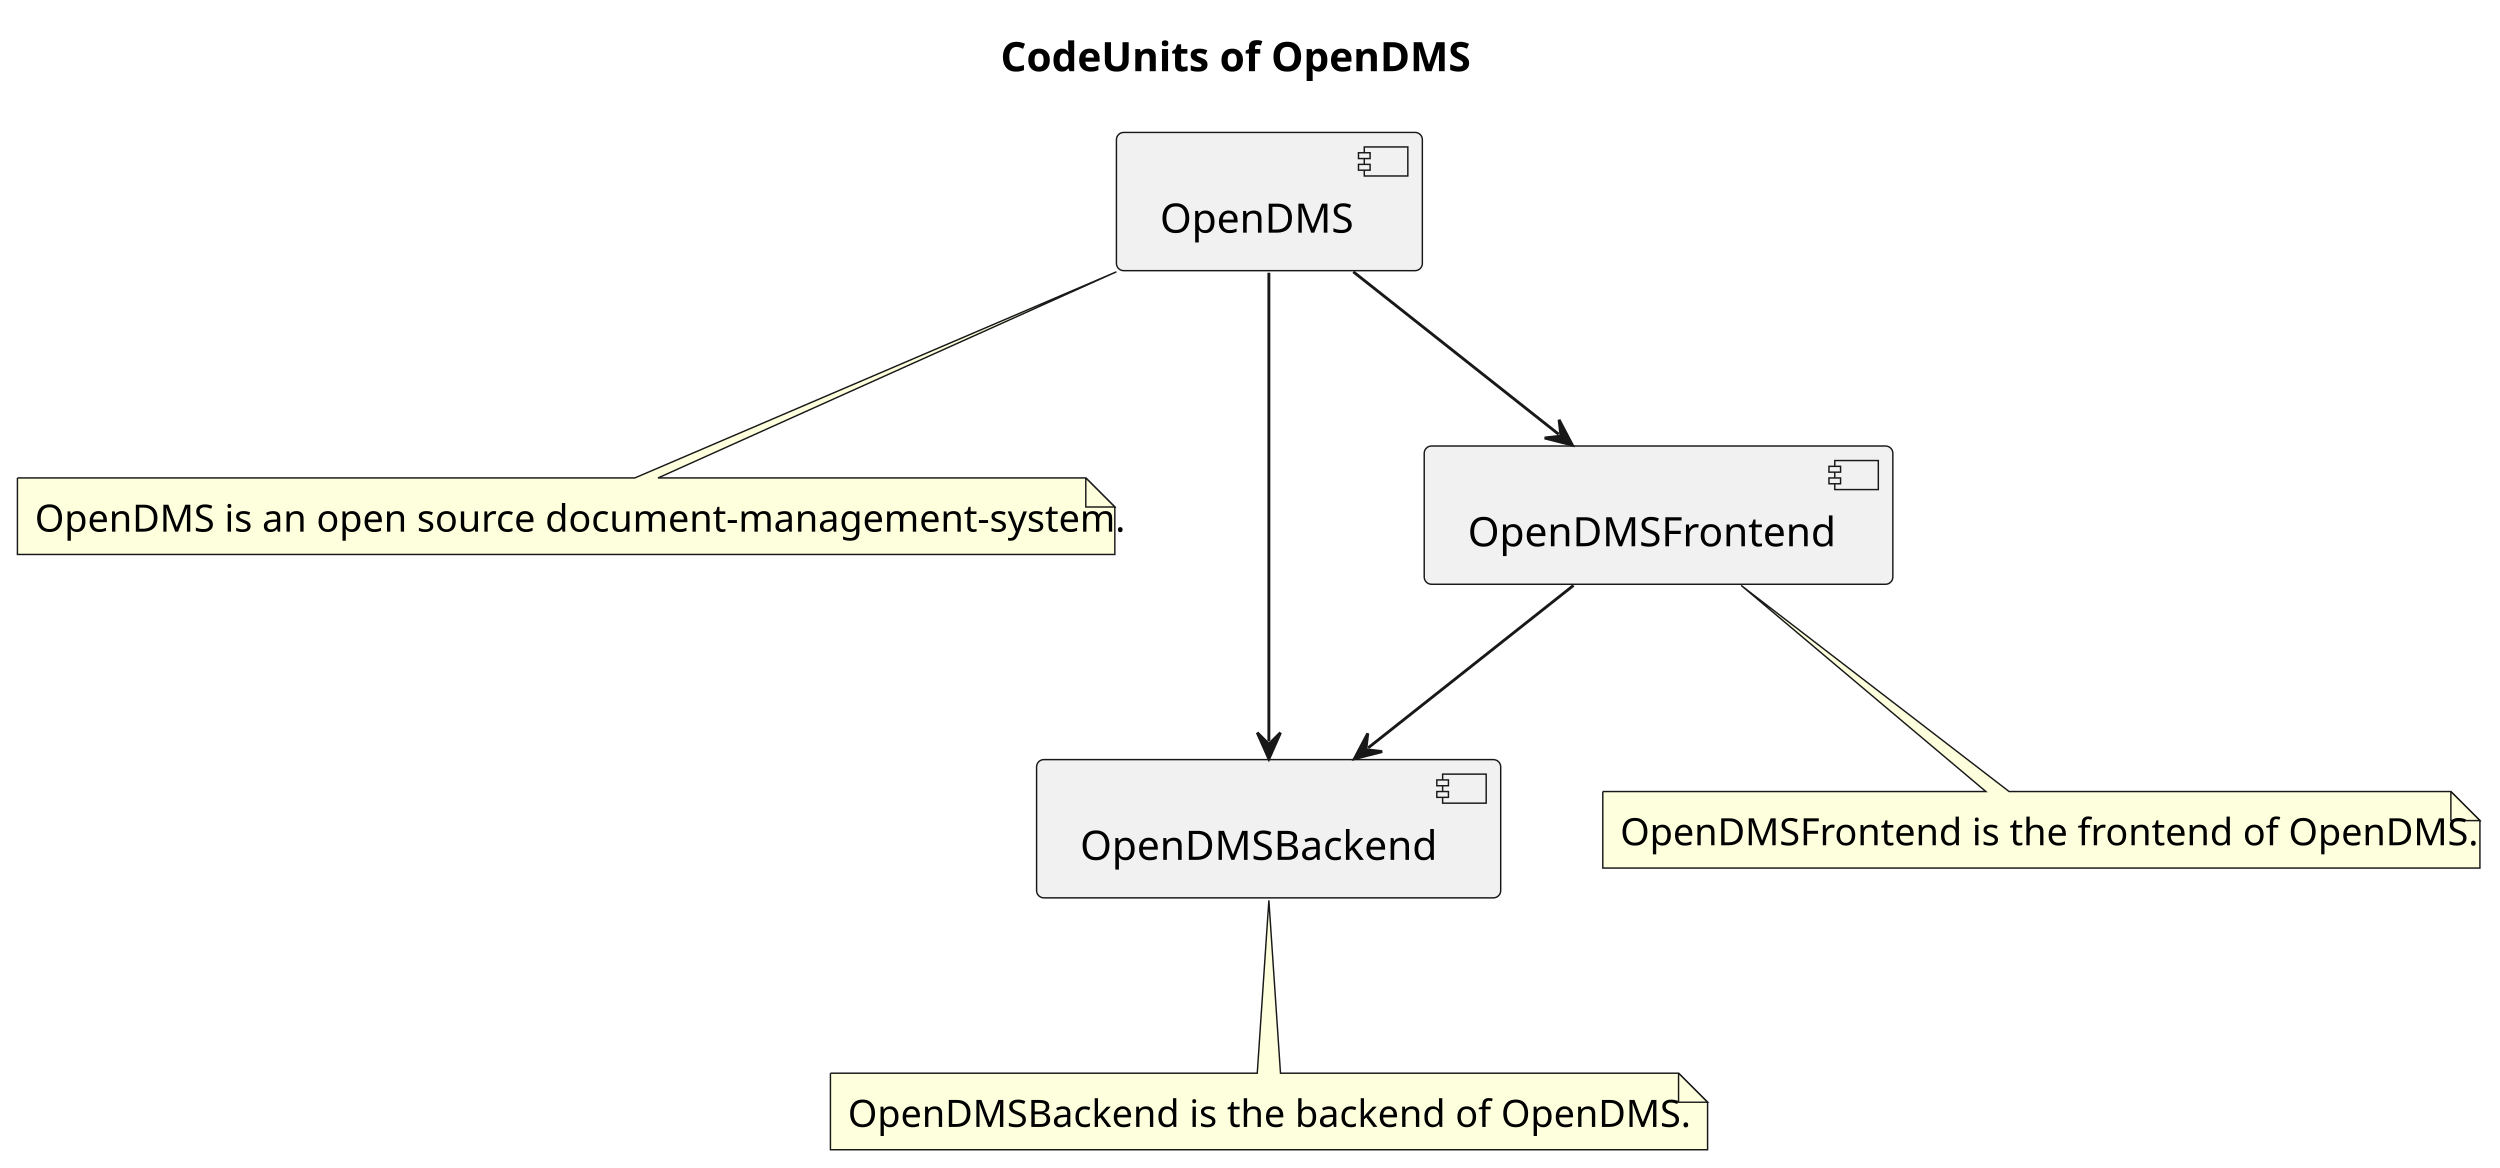
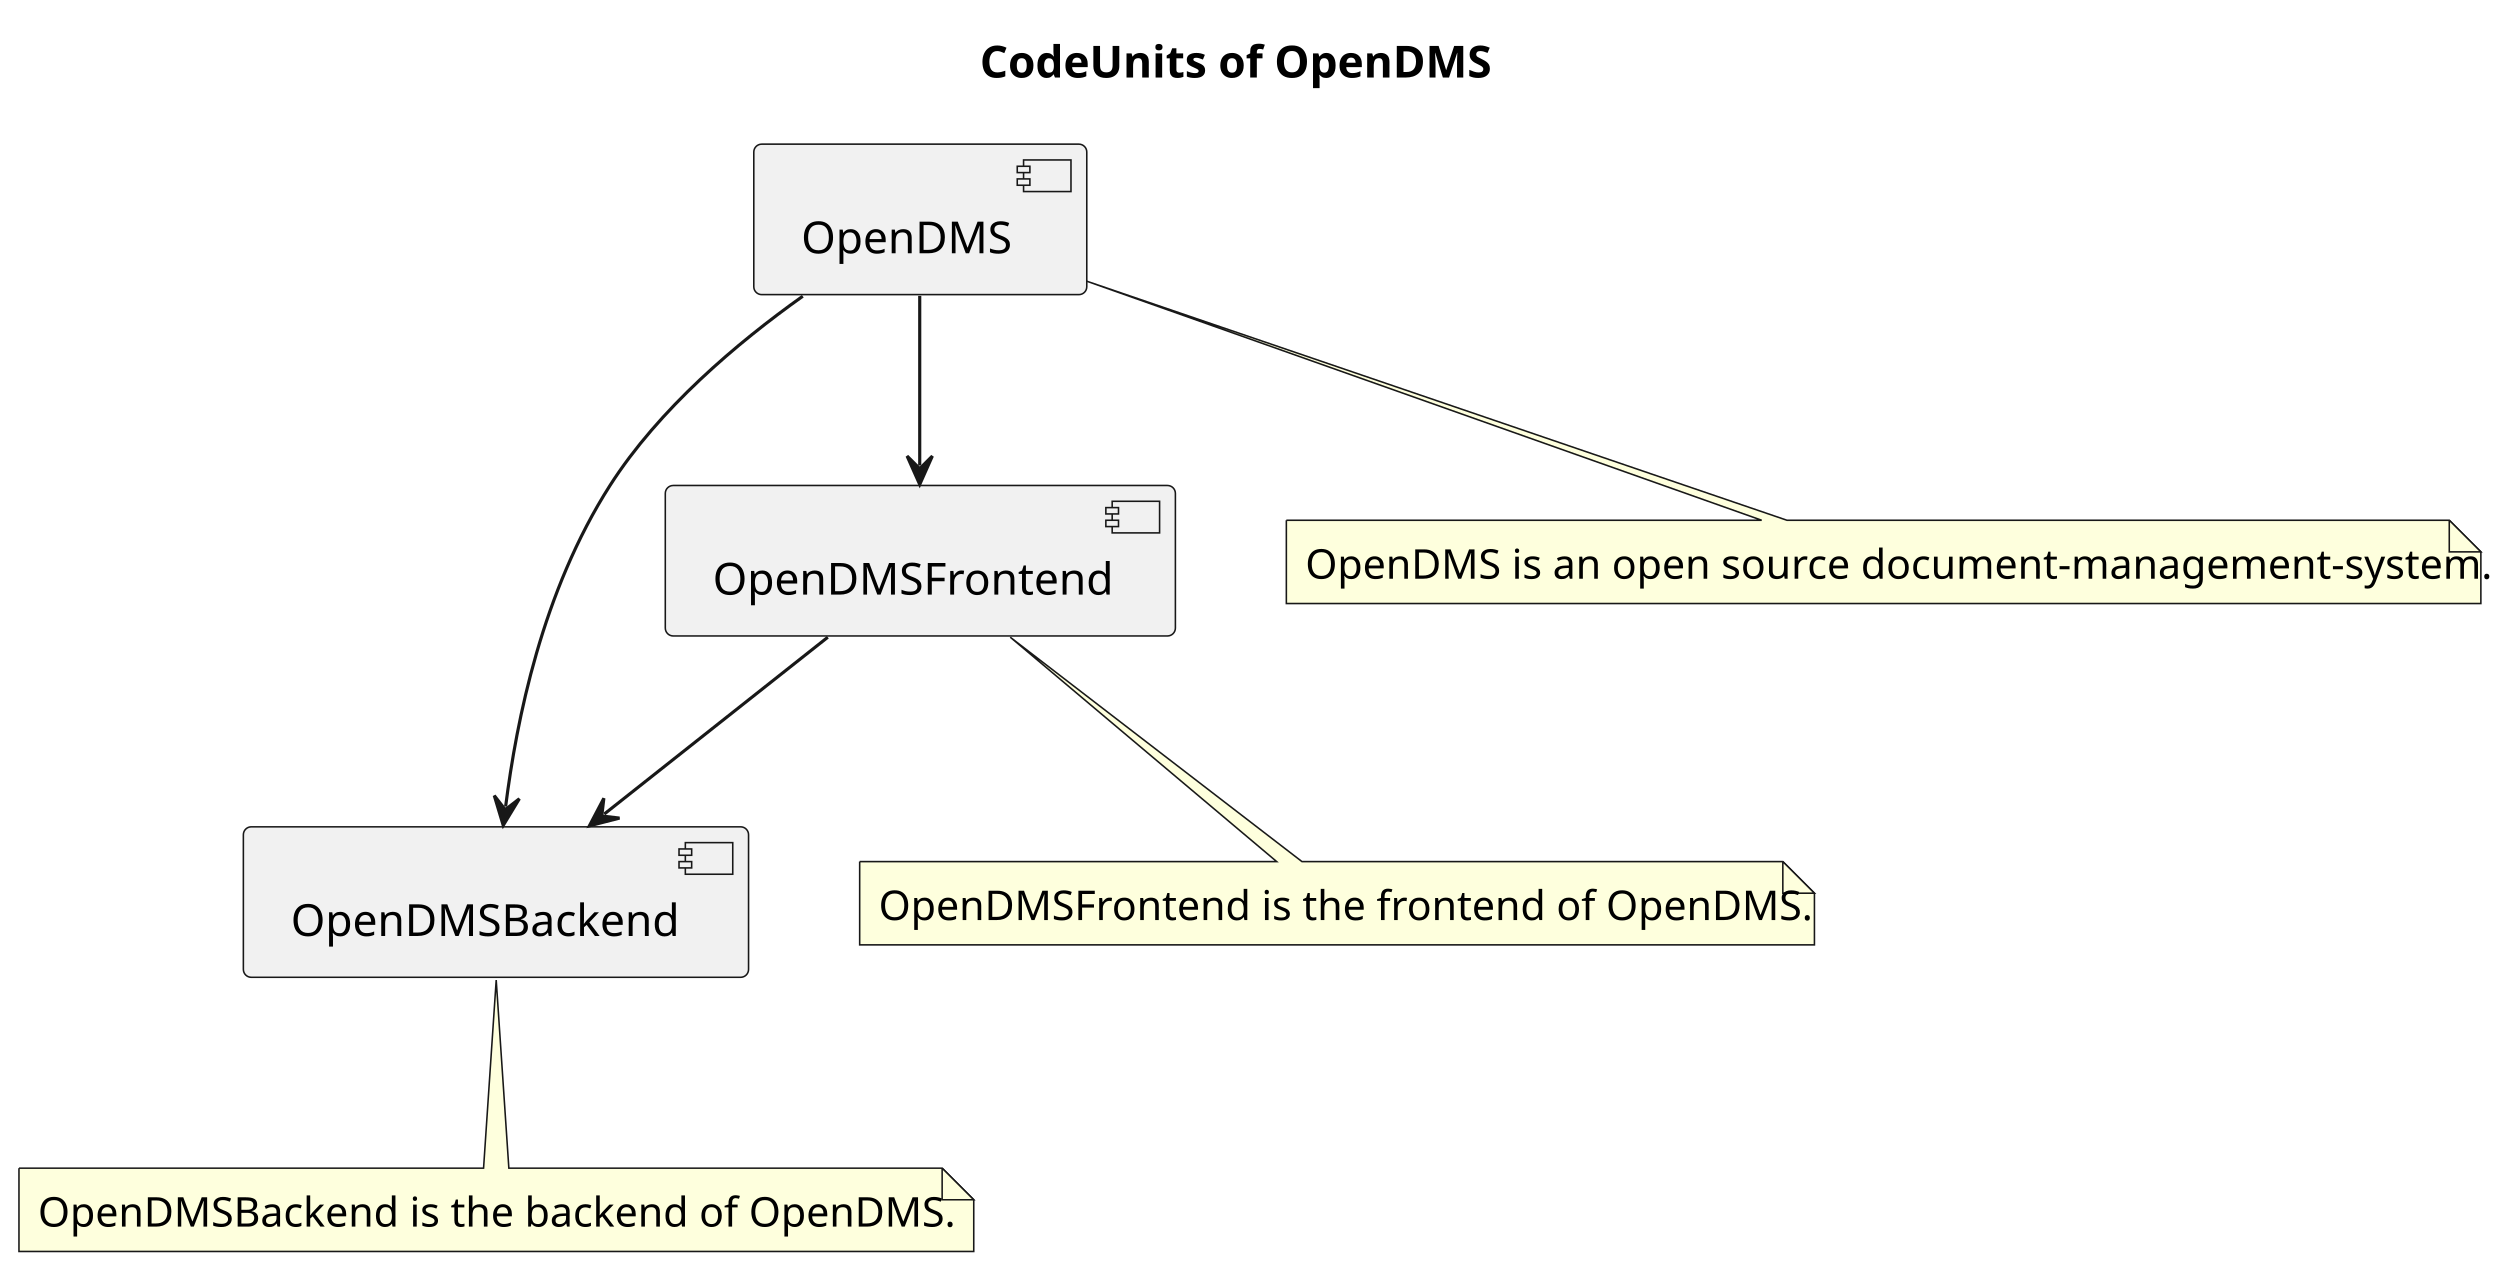
- <svg xmlns="http://www.w3.org/2000/svg" contentStyleType="text/css" data-diagram-type="DESCRIPTION" height="402px" preserveAspectRatio="none" style="width:861px;height:402px;background:#FFFFFF;" version="1.1" viewBox="0 0 861 402" width="861px" zoomAndPan="magnify">
+ <svg xmlns="http://www.w3.org/2000/svg" contentStyleType="text/css" data-diagram-type="DESCRIPTION" height="402px" preserveAspectRatio="none" style="width:791px;height:402px;background:#FFFFFF;" version="1.1" viewBox="0 0 791 402" width="791px" zoomAndPan="magnify">
  <defs />
  <g>
-     <text fill="#000000" font-family="sans-serif" font-size="14" font-weight="bold" lengthAdjust="spacing" textLength="157.883" x="344.602" y="24.533">CodeUnits of OpenDMS</text>
-     <g class="entity" data-entity="OpenDMS" data-source-line="3" data-uid="ent0002" id="entity_OpenDMS">
-       <rect fill="#F1F1F1" height="47.609" rx="2.5" ry="2.5" style="stroke:#181818;stroke-width:0.5;" width="105.358" x="384.5" y="45.609" />
-       <rect fill="#F1F1F1" height="10" style="stroke:#181818;stroke-width:0.5;" width="15" x="469.858" y="50.609" />
-       <rect fill="#F1F1F1" height="2" style="stroke:#181818;stroke-width:0.5;" width="4" x="467.858" y="52.609" />
-       <rect fill="#F1F1F1" height="2" style="stroke:#181818;stroke-width:0.5;" width="4" x="467.858" y="56.609" />
-       <text fill="#000000" font-family="sans-serif" font-size="14" lengthAdjust="spacing" textLength="65.358" x="399.5" y="80.143">OpenDMS</text>
+     <text fill="#000000" font-family="sans-serif" font-size="14" font-weight="bold" lengthAdjust="spacing" textLength="157.883" x="310.033" y="24.533">CodeUnits of OpenDMS</text>
+     <g class="entity" data-entity="OpenDMSBackend" data-source-line="3" data-uid="ent0002" id="entity_OpenDMSBackend">
+       <rect fill="#F1F1F1" height="47.609" rx="2.5" ry="2.5" style="stroke:#181818;stroke-width:0.5;" width="159.841" x="77" y="261.609" />
+       <rect fill="#F1F1F1" height="10" style="stroke:#181818;stroke-width:0.5;" width="15" x="216.841" y="266.609" />
+       <rect fill="#F1F1F1" height="2" style="stroke:#181818;stroke-width:0.5;" width="4" x="214.841" y="268.609" />
+       <rect fill="#F1F1F1" height="2" style="stroke:#181818;stroke-width:0.5;" width="4" x="214.841" y="272.609" />
+       <text fill="#000000" font-family="sans-serif" font-size="14" lengthAdjust="spacing" textLength="119.841" x="92" y="296.143">OpenDMSBackend</text>
    </g>
-     <g class="entity" data-entity="OpenDMSNote" data-source-line="5" data-uid="ent0003" id="entity_OpenDMSNote">
-       <path d="M6,164.609 L6,190.961 A0,0 0 0 0 6,190.961 L383.948,190.961 A0,0 0 0 0 383.948,190.961 L383.948,174.609 L373.948,164.609 L226.61,164.609 L384.49,93.609 L218.61,164.609 L6,164.609 A0,0 0 0 0 6,164.609" fill="#FEFFDD" style="stroke:#181818;stroke-width:0.5;" />
-       <path d="M373.948,164.609 L373.948,174.609 L383.948,174.609 L373.948,164.609" fill="#FEFFDD" style="stroke:#181818;stroke-width:0.5;" />
-       <text fill="#000000" font-family="sans-serif" font-size="13" lengthAdjust="spacing" textLength="356.948" x="12" y="183.105">OpenDMS is an open source document-management-system.</text>
+     <g class="entity" data-entity="OpenDMSBackendNote" data-source-line="5" data-uid="ent0003" id="entity_OpenDMSBackendNote">
+       <path d="M6,369.609 L6,395.961 A0,0 0 0 0 6,395.961 L308.093,395.961 A0,0 0 0 0 308.093,395.961 L308.093,379.609 L298.093,369.609 L161,369.609 L157,310.089 L153,369.609 L6,369.609 A0,0 0 0 0 6,369.609" fill="#FEFFDD" style="stroke:#181818;stroke-width:0.5;" />
+       <path d="M298.093,369.609 L298.093,379.609 L308.093,379.609 L298.093,369.609" fill="#FEFFDD" style="stroke:#181818;stroke-width:0.5;" />
+       <text fill="#000000" font-family="sans-serif" font-size="13" lengthAdjust="spacing" textLength="281.093" x="12" y="388.104">OpenDMSBackend is the backend of OpenDMS.</text>
    </g>
-     <g class="entity" data-entity="OpenDMSBackend" data-source-line="9" data-uid="ent0005" id="entity_OpenDMSBackend">
-       <rect fill="#F1F1F1" height="47.609" rx="2.5" ry="2.5" style="stroke:#181818;stroke-width:0.5;" width="159.841" x="357" y="261.609" />
-       <rect fill="#F1F1F1" height="10" style="stroke:#181818;stroke-width:0.5;" width="15" x="496.841" y="266.609" />
-       <rect fill="#F1F1F1" height="2" style="stroke:#181818;stroke-width:0.5;" width="4" x="494.841" y="268.609" />
-       <rect fill="#F1F1F1" height="2" style="stroke:#181818;stroke-width:0.5;" width="4" x="494.841" y="272.609" />
-       <text fill="#000000" font-family="sans-serif" font-size="14" lengthAdjust="spacing" textLength="119.841" x="372" y="296.143">OpenDMSBackend</text>
+     <g class="entity" data-entity="OpenDMSFrontend" data-source-line="9" data-uid="ent0005" id="entity_OpenDMSFrontend">
+       <rect fill="#F1F1F1" height="47.609" rx="2.5" ry="2.5" style="stroke:#181818;stroke-width:0.5;" width="161.393" x="210.5" y="153.609" />
+       <rect fill="#F1F1F1" height="10" style="stroke:#181818;stroke-width:0.5;" width="15" x="351.893" y="158.609" />
+       <rect fill="#F1F1F1" height="2" style="stroke:#181818;stroke-width:0.5;" width="4" x="349.893" y="160.609" />
+       <rect fill="#F1F1F1" height="2" style="stroke:#181818;stroke-width:0.5;" width="4" x="349.893" y="164.609" />
+       <text fill="#000000" font-family="sans-serif" font-size="14" lengthAdjust="spacing" textLength="121.393" x="225.5" y="188.143">OpenDMSFrontend</text>
    </g>
-     <g class="entity" data-entity="OpenDMSBackendNote" data-source-line="11" data-uid="ent0006" id="entity_OpenDMSBackendNote">
-       <path d="M286,369.609 L286,395.961 A0,0 0 0 0 286,395.961 L588.093,395.961 A0,0 0 0 0 588.093,395.961 L588.093,379.609 L578.093,369.609 L441,369.609 L437,310.089 L433,369.609 L286,369.609 A0,0 0 0 0 286,369.609" fill="#FEFFDD" style="stroke:#181818;stroke-width:0.5;" />
-       <path d="M578.093,369.609 L578.093,379.609 L588.093,379.609 L578.093,369.609" fill="#FEFFDD" style="stroke:#181818;stroke-width:0.5;" />
-       <text fill="#000000" font-family="sans-serif" font-size="13" lengthAdjust="spacing" textLength="281.093" x="292" y="388.104">OpenDMSBackend is the backend of OpenDMS.</text>
+     <g class="entity" data-entity="OpenDMSFrontendNote" data-source-line="11" data-uid="ent0006" id="entity_OpenDMSFrontendNote">
+       <path d="M272,272.609 L272,298.961 A0,0 0 0 0 272,298.961 L574.087,298.961 A0,0 0 0 0 574.087,298.961 L574.087,282.609 L564.087,272.609 L411.94,272.609 L319.64,201.609 L403.94,272.609 L272,272.609 A0,0 0 0 0 272,272.609" fill="#FEFFDD" style="stroke:#181818;stroke-width:0.5;" />
+       <path d="M564.087,272.609 L564.087,282.609 L574.087,282.609 L564.087,272.609" fill="#FEFFDD" style="stroke:#181818;stroke-width:0.5;" />
+       <text fill="#000000" font-family="sans-serif" font-size="13" lengthAdjust="spacing" textLength="281.087" x="278" y="291.104">OpenDMSFrontend is the frontend of OpenDMS.</text>
    </g>
-     <g class="entity" data-entity="OpenDMSFrontend" data-source-line="15" data-uid="ent0008" id="entity_OpenDMSFrontend">
-       <rect fill="#F1F1F1" height="47.609" rx="2.5" ry="2.5" style="stroke:#181818;stroke-width:0.5;" width="161.393" x="490.5" y="153.609" />
-       <rect fill="#F1F1F1" height="10" style="stroke:#181818;stroke-width:0.5;" width="15" x="631.893" y="158.609" />
-       <rect fill="#F1F1F1" height="2" style="stroke:#181818;stroke-width:0.5;" width="4" x="629.893" y="160.609" />
-       <rect fill="#F1F1F1" height="2" style="stroke:#181818;stroke-width:0.5;" width="4" x="629.893" y="164.609" />
-       <text fill="#000000" font-family="sans-serif" font-size="14" lengthAdjust="spacing" textLength="121.393" x="505.5" y="188.143">OpenDMSFrontend</text>
+     <g class="entity" data-entity="OpenDMS" data-source-line="15" data-uid="ent0008" id="entity_OpenDMS">
+       <rect fill="#F1F1F1" height="47.609" rx="2.5" ry="2.5" style="stroke:#181818;stroke-width:0.5;" width="105.358" x="238.5" y="45.609" />
+       <rect fill="#F1F1F1" height="10" style="stroke:#181818;stroke-width:0.5;" width="15" x="323.858" y="50.609" />
+       <rect fill="#F1F1F1" height="2" style="stroke:#181818;stroke-width:0.5;" width="4" x="321.858" y="52.609" />
+       <rect fill="#F1F1F1" height="2" style="stroke:#181818;stroke-width:0.5;" width="4" x="321.858" y="56.609" />
+       <text fill="#000000" font-family="sans-serif" font-size="14" lengthAdjust="spacing" textLength="65.358" x="253.5" y="80.143">OpenDMS</text>
    </g>
-     <g class="entity" data-entity="OpenDMSFrontendNote" data-source-line="17" data-uid="ent0009" id="entity_OpenDMSFrontendNote">
-       <path d="M552,272.609 L552,298.961 A0,0 0 0 0 552,298.961 L854.087,298.961 A0,0 0 0 0 854.087,298.961 L854.087,282.609 L844.087,272.609 L691.94,272.609 L599.64,201.609 L683.94,272.609 L552,272.609 A0,0 0 0 0 552,272.609" fill="#FEFFDD" style="stroke:#181818;stroke-width:0.5;" />
-       <path d="M844.087,272.609 L844.087,282.609 L854.087,282.609 L844.087,272.609" fill="#FEFFDD" style="stroke:#181818;stroke-width:0.5;" />
-       <text fill="#000000" font-family="sans-serif" font-size="13" lengthAdjust="spacing" textLength="281.087" x="558" y="291.104">OpenDMSFrontend is the frontend of OpenDMS.</text>
+     <g class="entity" data-entity="OpenDMSNote" data-source-line="17" data-uid="ent0009" id="entity_OpenDMSNote">
+       <path d="M407,164.609 L407,190.961 A0,0 0 0 0 407,190.961 L784.948,190.961 A0,0 0 0 0 784.948,190.961 L784.948,174.609 L774.948,164.609 L565.39,164.609 L343.78,88.949 L557.39,164.609 L407,164.609 A0,0 0 0 0 407,164.609" fill="#FEFFDD" style="stroke:#181818;stroke-width:0.5;" />
+       <path d="M774.948,164.609 L774.948,174.609 L784.948,174.609 L774.948,164.609" fill="#FEFFDD" style="stroke:#181818;stroke-width:0.5;" />
+       <text fill="#000000" font-family="sans-serif" font-size="13" lengthAdjust="spacing" textLength="356.948" x="413" y="183.105">OpenDMS is an open source document-management-system.</text>
    </g>
-     <g class="link" data-entity-1="OpenDMS" data-entity-2="OpenDMSFrontend" data-source-line="21" data-uid="lnk11" id="link_OpenDMS_OpenDMSFrontend">
-       <path d="M466.08,93.609 C488.4,111.269 514.384,131.827 536.814,149.567" fill="none" id="OpenDMS-to-OpenDMSFrontend" style="stroke:#181818;stroke-width:1;" />
-       <polygon fill="#181818" points="541.52,153.289,536.942,144.569,537.598,150.188,531.98,150.844,541.52,153.289" style="stroke:#181818;stroke-width:1;" />
+     <g class="link" data-entity-1="OpenDMSFrontend" data-entity-2="OpenDMSBackend" data-source-line="21" data-uid="lnk11" id="link_OpenDMSFrontend_OpenDMSBackend">
+       <path d="M261.92,201.609 C239.6,219.269 213.616,239.827 191.186,257.567" fill="none" id="OpenDMSFrontend-to-OpenDMSBackend" style="stroke:#181818;stroke-width:1;" />
+       <polygon fill="#181818" points="186.48,261.289,196.02,258.844,190.402,258.188,191.058,252.569,186.48,261.289" style="stroke:#181818;stroke-width:1;" />
    </g>
-     <g class="link" data-entity-1="OpenDMS" data-entity-2="OpenDMSBackend" data-source-line="22" data-uid="lnk12" id="link_OpenDMS_OpenDMSBackend">
-       <path d="M437,93.919 C437,135.079 437,214.189 437,255.329" fill="none" id="OpenDMS-to-OpenDMSBackend" style="stroke:#181818;stroke-width:1;" />
-       <polygon fill="#181818" points="437,261.329,441,252.329,437,256.329,433,252.329,437,261.329" style="stroke:#181818;stroke-width:1;" />
+     <g class="link" data-entity-1="OpenDMS" data-entity-2="OpenDMSFrontend" data-source-line="22" data-uid="lnk12" id="link_OpenDMS_OpenDMSFrontend">
+       <path d="M291,93.609 C291,111.269 291,129.549 291,147.289" fill="none" id="OpenDMS-to-OpenDMSFrontend" style="stroke:#181818;stroke-width:1;" />
+       <polygon fill="#181818" points="291,153.289,295,144.289,291,148.289,287,144.289,291,153.289" style="stroke:#181818;stroke-width:1;" />
    </g>
-     <g class="link" data-entity-1="OpenDMSFrontend" data-entity-2="OpenDMSBackend" data-source-line="23" data-uid="lnk13" id="link_OpenDMSFrontend_OpenDMSBackend">
-       <path d="M541.92,201.609 C519.6,219.269 493.616,239.827 471.186,257.567" fill="none" id="OpenDMSFrontend-to-OpenDMSBackend" style="stroke:#181818;stroke-width:1;" />
-       <polygon fill="#181818" points="466.48,261.289,476.02,258.844,470.402,258.188,471.058,252.569,466.48,261.289" style="stroke:#181818;stroke-width:1;" />
+     <g class="link" data-entity-1="OpenDMS" data-entity-2="OpenDMSBackend" data-source-line="23" data-uid="lnk13" id="link_OpenDMS_OpenDMSBackend">
+       <path d="M254,93.719 C233.24,108.479 208.48,129.369 193,153.609 C171.55,187.209 163.487,227.587 159.977,255.197" fill="none" id="OpenDMS-to-OpenDMSBackend" style="stroke:#181818;stroke-width:1;" />
+       <polygon fill="#181818" points="159.22,261.149,164.323,252.726,159.851,256.189,156.387,251.717,159.22,261.149" style="stroke:#181818;stroke-width:1;" />
    </g>
  </g>
</svg>
